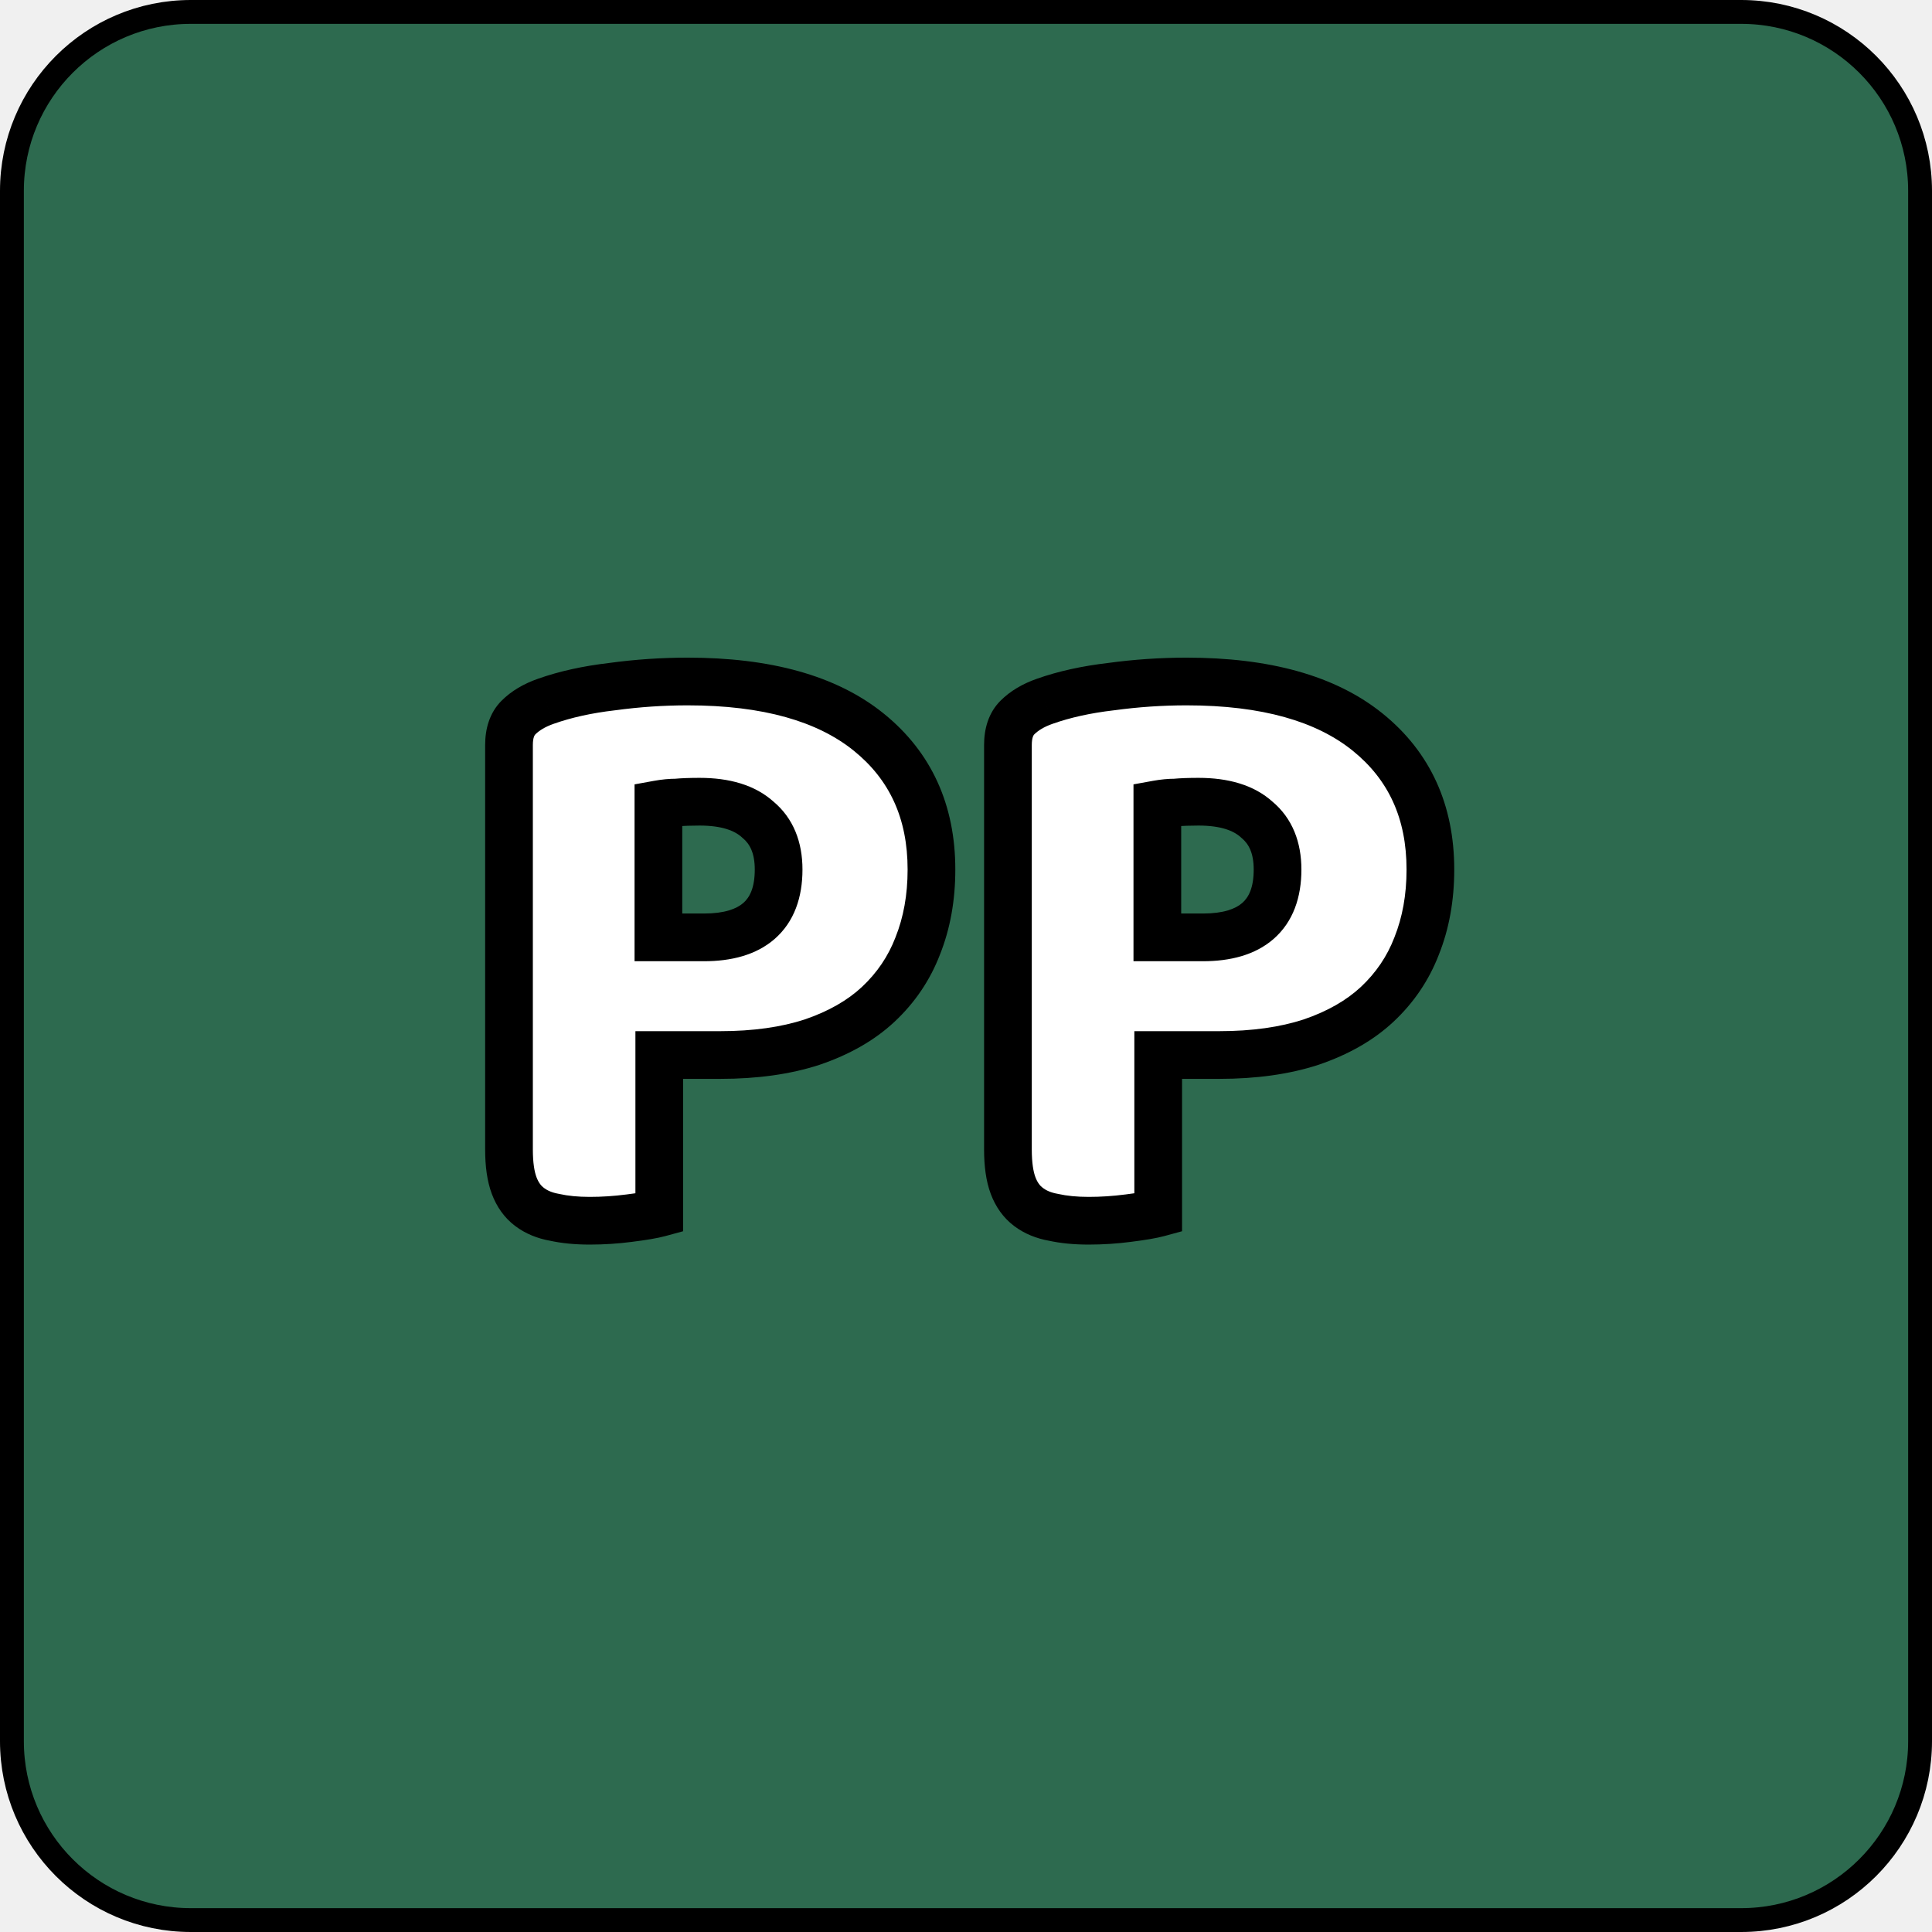
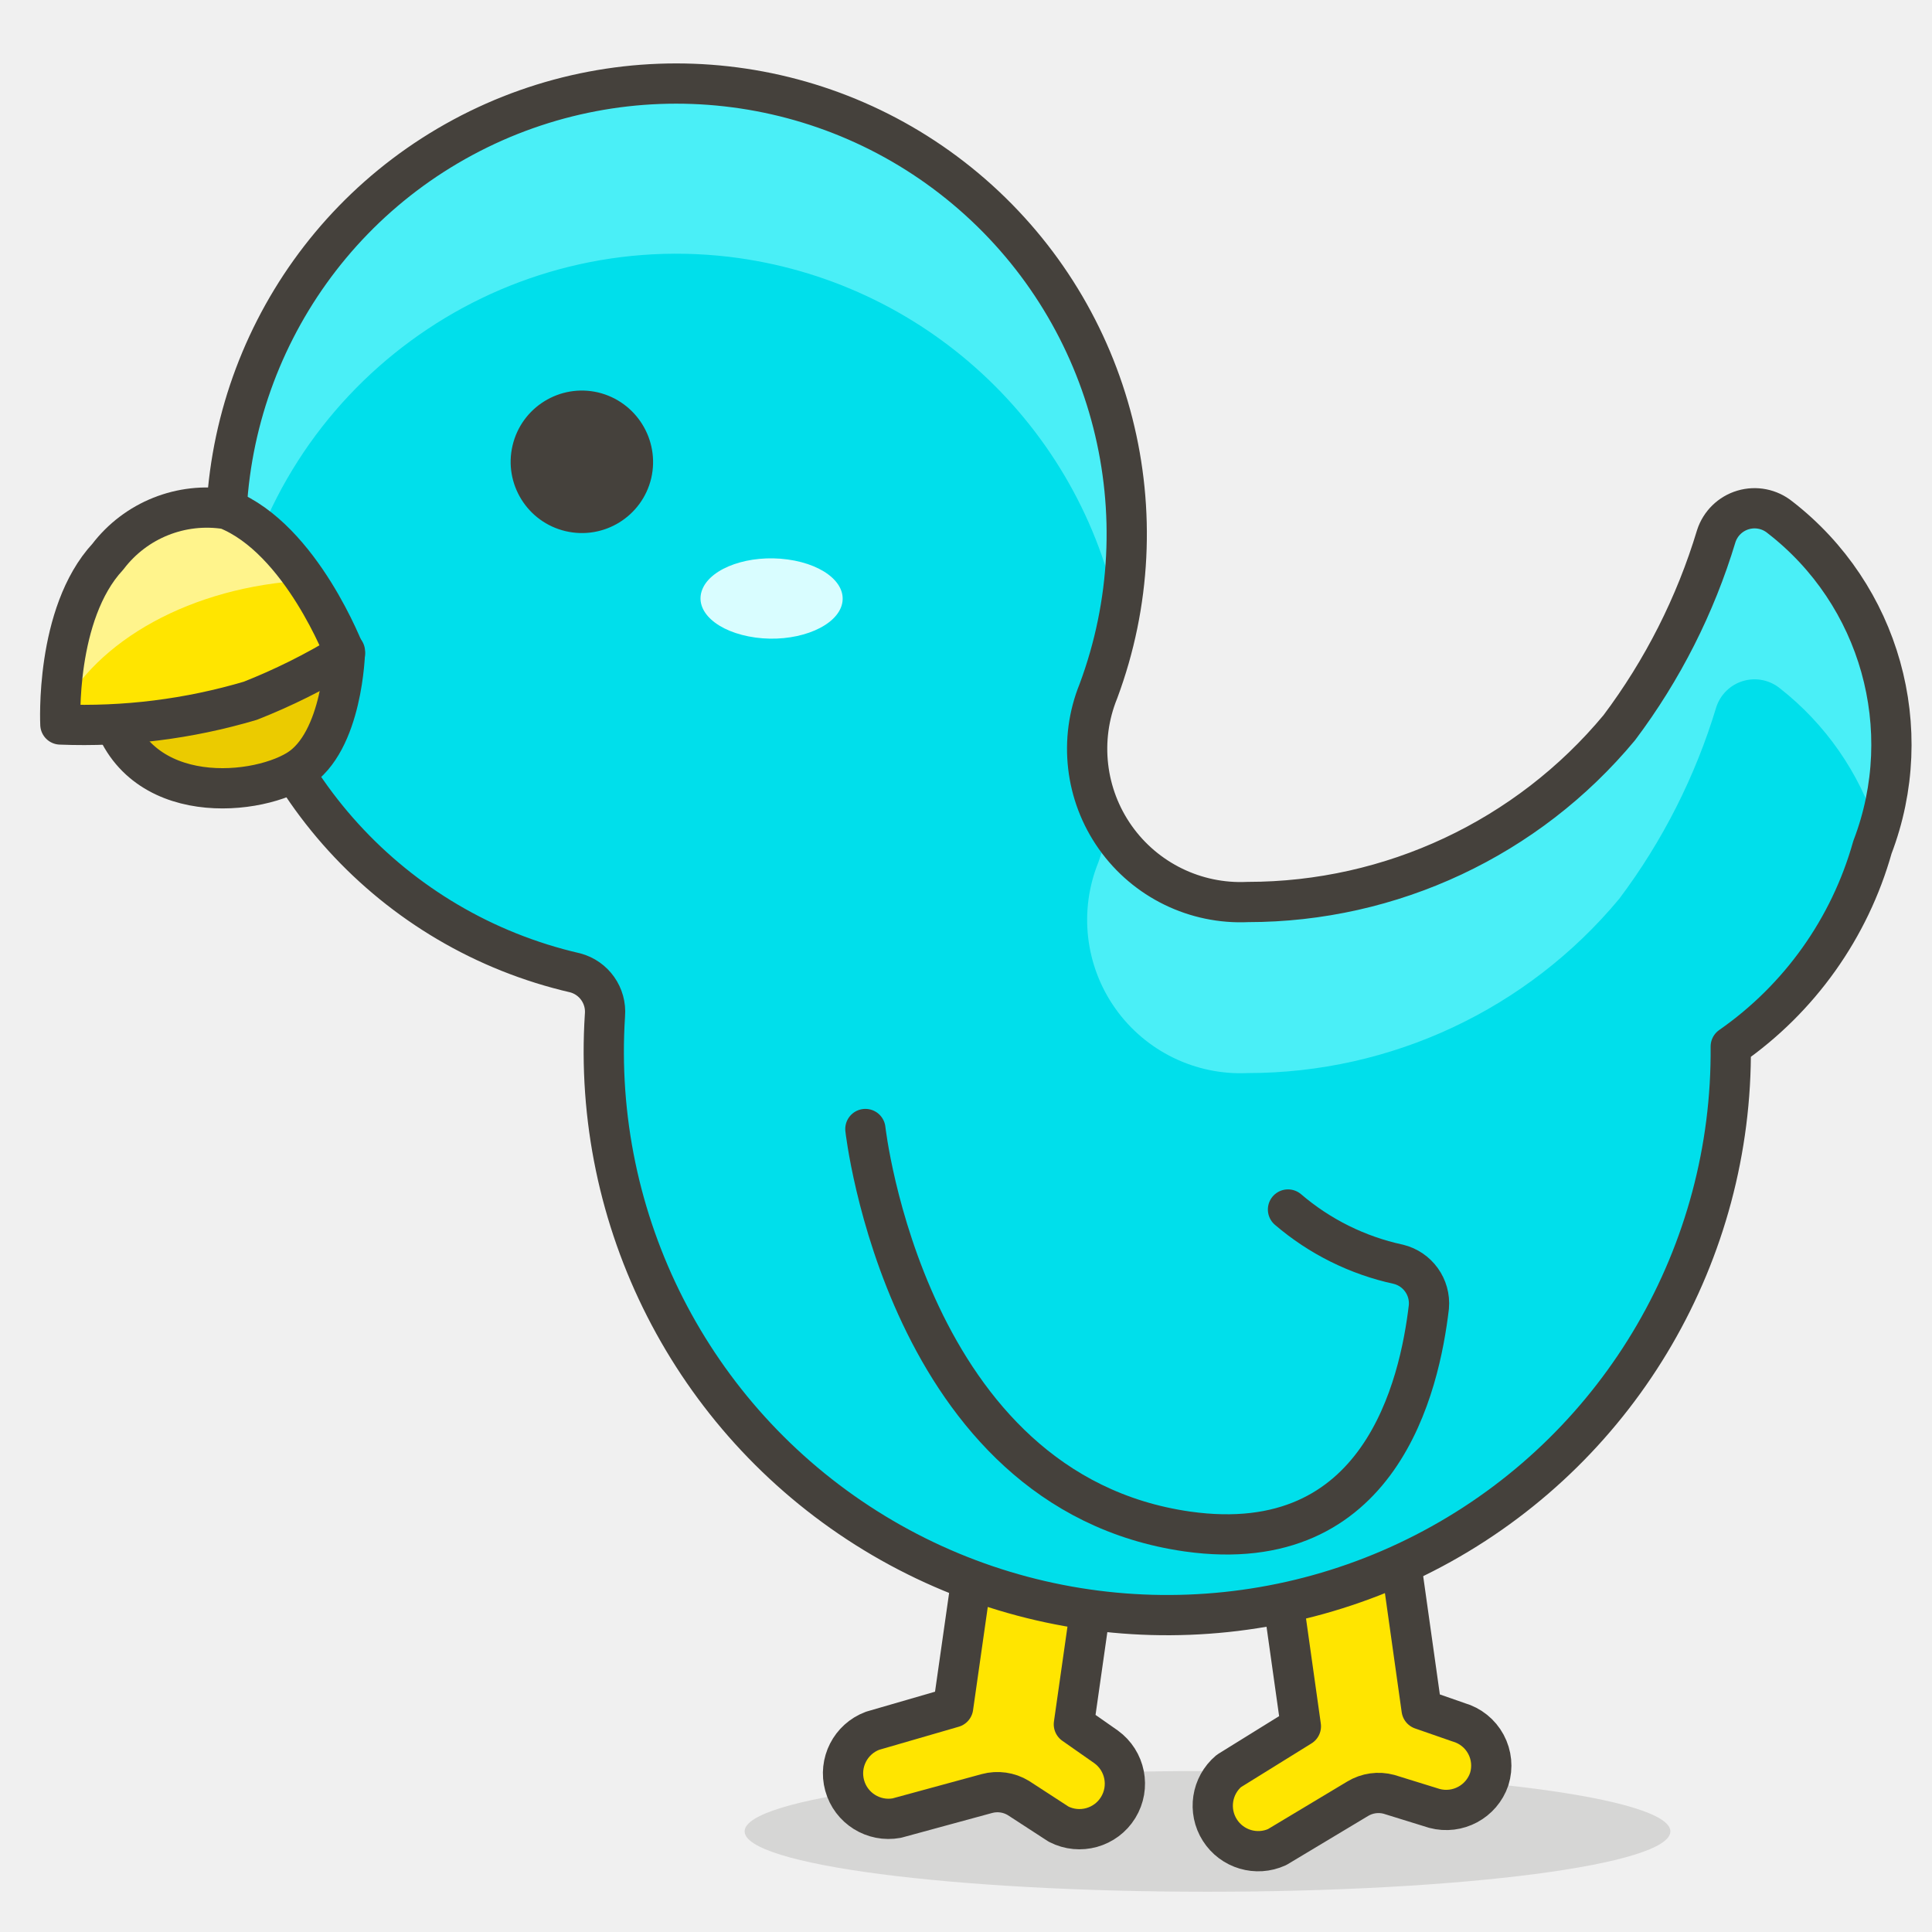
- <svg xmlns="http://www.w3.org/2000/svg" width="81" height="81" viewBox="0 0 81 81" fill="none">
-   <rect x="0.5" y="0.5" width="80" height="80" rx="7.5" fill="#2D6A4F" stroke="black" />
-   <path d="M29.512 39.3C30.52 39.3 31.288 39.072 31.816 38.616C32.368 38.136 32.644 37.416 32.644 36.456C32.644 35.544 32.356 34.848 31.78 34.368C31.228 33.864 30.412 33.612 29.332 33.612C28.948 33.612 28.624 33.624 28.36 33.648C28.12 33.648 27.868 33.672 27.604 33.72V39.3H29.512ZM27.64 50.856C27.376 50.928 26.956 51 26.38 51.072C25.828 51.144 25.276 51.18 24.724 51.18C24.172 51.18 23.68 51.132 23.248 51.036C22.84 50.964 22.492 50.82 22.204 50.604C21.916 50.388 21.7 50.088 21.556 49.704C21.412 49.32 21.34 48.816 21.34 48.192V31.236C21.34 30.732 21.472 30.348 21.736 30.084C22.024 29.796 22.408 29.568 22.888 29.4C23.704 29.112 24.628 28.908 25.66 28.788C26.716 28.644 27.772 28.572 28.828 28.572C32.14 28.572 34.672 29.28 36.424 30.696C38.176 32.112 39.052 34.032 39.052 36.456C39.052 37.632 38.86 38.7 38.476 39.66C38.116 40.596 37.564 41.412 36.82 42.108C36.1 42.78 35.176 43.308 34.048 43.692C32.944 44.052 31.66 44.232 30.196 44.232H27.64V50.856ZM50.43 39.3C51.438 39.3 52.206 39.072 52.734 38.616C53.286 38.136 53.562 37.416 53.562 36.456C53.562 35.544 53.274 34.848 52.698 34.368C52.146 33.864 51.33 33.612 50.25 33.612C49.866 33.612 49.542 33.624 49.278 33.648C49.038 33.648 48.786 33.672 48.522 33.72V39.3H50.43ZM48.558 50.856C48.294 50.928 47.874 51 47.298 51.072C46.746 51.144 46.194 51.18 45.642 51.18C45.09 51.18 44.598 51.132 44.166 51.036C43.758 50.964 43.41 50.82 43.122 50.604C42.834 50.388 42.618 50.088 42.474 49.704C42.33 49.32 42.258 48.816 42.258 48.192V31.236C42.258 30.732 42.39 30.348 42.654 30.084C42.942 29.796 43.326 29.568 43.806 29.4C44.622 29.112 45.546 28.908 46.578 28.788C47.634 28.644 48.69 28.572 49.746 28.572C53.058 28.572 55.59 29.28 57.342 30.696C59.094 32.112 59.97 34.032 59.97 36.456C59.97 37.632 59.778 38.7 59.394 39.66C59.034 40.596 58.482 41.412 57.738 42.108C57.018 42.78 56.094 43.308 54.966 43.692C53.862 44.052 52.578 44.232 51.114 44.232H48.558V50.856Z" fill="white" />
-   <path d="M31.816 38.616L32.47 39.373L32.472 39.371L31.816 38.616ZM31.78 34.368L31.106 35.106L31.122 35.122L31.14 35.136L31.78 34.368ZM28.36 33.648V34.648H28.405L28.451 34.644L28.36 33.648ZM27.604 33.72L27.425 32.736L26.604 32.885V33.72H27.604ZM27.604 39.3H26.604V40.3H27.604V39.3ZM27.64 50.856L27.903 51.821L28.64 51.62V50.856H27.64ZM26.38 51.072L26.256 50.08L26.251 50.08L26.38 51.072ZM23.248 51.036L23.465 50.06L23.444 50.055L23.422 50.051L23.248 51.036ZM22.204 50.604L21.604 51.404L21.604 51.404L22.204 50.604ZM21.556 49.704L20.62 50.055L20.62 50.055L21.556 49.704ZM21.736 30.084L22.443 30.791L22.443 30.791L21.736 30.084ZM22.888 29.4L23.218 30.344L23.221 30.343L22.888 29.4ZM25.66 28.788L25.776 29.781L25.785 29.78L25.795 29.779L25.66 28.788ZM38.476 39.66L37.547 39.289L37.543 39.301L38.476 39.66ZM36.82 42.108L37.502 42.839L37.503 42.838L36.82 42.108ZM34.048 43.692L34.358 44.643L34.37 44.639L34.048 43.692ZM27.64 44.232V43.232H26.64V44.232H27.64ZM29.512 40.3C30.655 40.3 31.694 40.043 32.47 39.373L31.162 37.859C30.882 38.101 30.385 38.3 29.512 38.3V40.3ZM32.472 39.371C33.306 38.646 33.644 37.609 33.644 36.456H31.644C31.644 37.223 31.43 37.626 31.16 37.861L32.472 39.371ZM33.644 36.456C33.644 35.318 33.273 34.311 32.42 33.6L31.14 35.136C31.439 35.385 31.644 35.77 31.644 36.456H33.644ZM32.454 33.63C31.65 32.896 30.552 32.612 29.332 32.612V34.612C30.272 34.612 30.806 34.832 31.106 35.106L32.454 33.63ZM29.332 32.612C28.93 32.612 28.574 32.624 28.27 32.652L28.451 34.644C28.674 34.623 28.966 34.612 29.332 34.612V32.612ZM28.36 32.648C28.053 32.648 27.741 32.679 27.425 32.736L27.783 34.704C27.995 34.665 28.186 34.648 28.36 34.648V32.648ZM26.604 33.72V39.3H28.604V33.72H26.604ZM27.604 40.3H29.512V38.3H27.604V40.3ZM27.377 49.891C27.186 49.943 26.825 50.009 26.256 50.08L26.504 52.064C27.087 51.991 27.567 51.913 27.903 51.821L27.377 49.891ZM26.251 50.08C25.741 50.147 25.232 50.18 24.724 50.18V52.18C25.32 52.18 25.915 52.141 26.509 52.064L26.251 50.08ZM24.724 50.18C24.228 50.18 23.811 50.137 23.465 50.06L23.031 52.012C23.549 52.127 24.116 52.18 24.724 52.18V50.18ZM23.422 50.051C23.145 50.002 22.949 49.913 22.804 49.804L21.604 51.404C22.035 51.727 22.535 51.926 23.074 52.021L23.422 50.051ZM22.804 49.804C22.689 49.718 22.579 49.584 22.492 49.353L20.62 50.055C20.821 50.592 21.143 51.058 21.604 51.404L22.804 49.804ZM22.492 49.353C22.406 49.124 22.34 48.752 22.34 48.192H20.34C20.34 48.88 20.418 49.516 20.62 50.055L22.492 49.353ZM22.34 48.192V31.236H20.34V48.192H22.34ZM22.34 31.236C22.34 30.902 22.425 30.809 22.443 30.791L21.029 29.377C20.519 29.887 20.34 30.562 20.34 31.236H22.34ZM22.443 30.791C22.602 30.632 22.846 30.474 23.218 30.344L22.558 28.456C21.97 28.662 21.446 28.96 21.029 29.377L22.443 30.791ZM23.221 30.343C23.954 30.084 24.803 29.894 25.776 29.781L25.544 27.795C24.453 27.922 23.454 28.14 22.555 28.457L23.221 30.343ZM25.795 29.779C26.807 29.641 27.818 29.572 28.828 29.572V27.572C27.726 27.572 26.625 27.647 25.525 27.797L25.795 29.779ZM28.828 29.572C32.015 29.572 34.288 30.256 35.795 31.474L37.053 29.918C35.056 28.304 32.265 27.572 28.828 27.572V29.572ZM35.795 31.474C37.293 32.684 38.052 34.308 38.052 36.456H40.052C40.052 33.756 39.059 31.54 37.053 29.918L35.795 31.474ZM38.052 36.456C38.052 37.522 37.878 38.462 37.547 39.289L39.404 40.031C39.842 38.938 40.052 37.742 40.052 36.456H38.052ZM37.543 39.301C37.238 40.094 36.772 40.783 36.137 41.378L37.503 42.838C38.356 42.041 38.994 41.098 39.409 40.019L37.543 39.301ZM36.138 41.377C35.541 41.934 34.747 42.398 33.726 42.745L34.37 44.639C35.605 44.218 36.66 43.626 37.502 42.839L36.138 41.377ZM33.738 42.741C32.756 43.061 31.581 43.232 30.196 43.232V45.232C31.739 45.232 33.132 45.043 34.358 44.643L33.738 42.741ZM30.196 43.232H27.64V45.232H30.196V43.232ZM26.64 44.232V50.856H28.64V44.232H26.64ZM52.734 38.616L53.388 39.373L53.39 39.371L52.734 38.616ZM52.698 34.368L52.024 35.106L52.04 35.122L52.058 35.136L52.698 34.368ZM49.278 33.648V34.648H49.323L49.368 34.644L49.278 33.648ZM48.522 33.72L48.343 32.736L47.522 32.885V33.72H48.522ZM48.522 39.3H47.522V40.3H48.522V39.3ZM48.558 50.856L48.821 51.821L49.558 51.62V50.856H48.558ZM47.298 51.072L47.174 50.08L47.169 50.08L47.298 51.072ZM44.166 51.036L44.383 50.06L44.361 50.055L44.34 50.051L44.166 51.036ZM43.122 50.604L42.522 51.404L42.522 51.404L43.122 50.604ZM42.474 49.704L41.538 50.055L41.538 50.055L42.474 49.704ZM42.654 30.084L43.361 30.791L43.361 30.791L42.654 30.084ZM43.806 29.4L44.136 30.344L44.139 30.343L43.806 29.4ZM46.578 28.788L46.694 29.781L46.703 29.78L46.713 29.779L46.578 28.788ZM59.394 39.66L58.465 39.289L58.461 39.301L59.394 39.66ZM57.738 42.108L58.42 42.839L58.421 42.838L57.738 42.108ZM54.966 43.692L55.276 44.643L55.288 44.639L54.966 43.692ZM48.558 44.232V43.232H47.558V44.232H48.558ZM50.43 40.3C51.573 40.3 52.612 40.043 53.388 39.373L52.08 37.859C51.8 38.101 51.303 38.3 50.43 38.3V40.3ZM53.39 39.371C54.224 38.646 54.562 37.609 54.562 36.456H52.562C52.562 37.223 52.348 37.626 52.078 37.861L53.39 39.371ZM54.562 36.456C54.562 35.318 54.191 34.311 53.338 33.6L52.058 35.136C52.357 35.385 52.562 35.77 52.562 36.456H54.562ZM53.372 33.63C52.568 32.896 51.47 32.612 50.25 32.612V34.612C51.19 34.612 51.724 34.832 52.024 35.106L53.372 33.63ZM50.25 32.612C49.848 32.612 49.492 32.624 49.187 32.652L49.368 34.644C49.592 34.623 49.884 34.612 50.25 34.612V32.612ZM49.278 32.648C48.971 32.648 48.659 32.679 48.343 32.736L48.701 34.704C48.913 34.665 49.105 34.648 49.278 34.648V32.648ZM47.522 33.72V39.3H49.522V33.72H47.522ZM48.522 40.3H50.43V38.3H48.522V40.3ZM48.295 49.891C48.103 49.943 47.743 50.009 47.174 50.08L47.422 52.064C48.005 51.991 48.484 51.913 48.821 51.821L48.295 49.891ZM47.169 50.08C46.659 50.147 46.15 50.18 45.642 50.18V52.18C46.238 52.18 46.833 52.141 47.427 52.064L47.169 50.08ZM45.642 50.18C45.146 50.18 44.729 50.137 44.383 50.06L43.949 52.012C44.467 52.127 45.034 52.18 45.642 52.18V50.18ZM44.34 50.051C44.063 50.002 43.867 49.913 43.722 49.804L42.522 51.404C42.953 51.727 43.453 51.926 43.992 52.021L44.34 50.051ZM43.722 49.804C43.607 49.718 43.497 49.584 43.41 49.353L41.538 50.055C41.739 50.592 42.061 51.058 42.522 51.404L43.722 49.804ZM43.41 49.353C43.324 49.124 43.258 48.752 43.258 48.192H41.258C41.258 48.88 41.336 49.516 41.538 50.055L43.41 49.353ZM43.258 48.192V31.236H41.258V48.192H43.258ZM43.258 31.236C43.258 30.902 43.343 30.809 43.361 30.791L41.947 29.377C41.437 29.887 41.258 30.562 41.258 31.236H43.258ZM43.361 30.791C43.52 30.632 43.764 30.474 44.136 30.344L43.476 28.456C42.888 28.662 42.364 28.96 41.947 29.377L43.361 30.791ZM44.139 30.343C44.872 30.084 45.721 29.894 46.694 29.781L46.462 27.795C45.371 27.922 44.372 28.14 43.473 28.457L44.139 30.343ZM46.713 29.779C47.725 29.641 48.736 29.572 49.746 29.572V27.572C48.644 27.572 47.543 27.647 46.443 27.797L46.713 29.779ZM49.746 29.572C52.933 29.572 55.206 30.256 56.713 31.474L57.971 29.918C55.974 28.304 53.183 27.572 49.746 27.572V29.572ZM56.713 31.474C58.211 32.684 58.97 34.308 58.97 36.456H60.97C60.97 33.756 59.977 31.54 57.971 29.918L56.713 31.474ZM58.97 36.456C58.97 37.522 58.796 38.462 58.465 39.289L60.322 40.031C60.76 38.938 60.97 37.742 60.97 36.456H58.97ZM58.461 39.301C58.156 40.094 57.69 40.783 57.055 41.378L58.421 42.838C59.274 42.041 59.912 41.098 60.327 40.019L58.461 39.301ZM57.056 41.377C56.458 41.934 55.665 42.398 54.644 42.745L55.288 44.639C56.523 44.218 57.578 43.626 58.42 42.839L57.056 41.377ZM54.656 42.741C53.674 43.061 52.499 43.232 51.114 43.232V45.232C52.657 45.232 54.05 45.043 55.276 44.643L54.656 42.741ZM51.114 43.232H48.558V45.232H51.114V43.232ZM47.558 44.232V50.856H49.558V44.232H47.558Z" fill="black" />
+ <svg xmlns="http://www.w3.org/2000/svg" id="Icons" viewBox="0 0 48 48">
+   <defs>
+     <style>.cls-1,.cls-9{fill:#45413c;}.cls-1{opacity:0.15;}.cls-2,.cls-7{fill:#ffe500;}.cls-2,.cls-5,.cls-6{stroke:#45413c;stroke-linecap:round;stroke-linejoin:round;}.cls-3{fill:#00dfeb;}.cls-4{fill:#4aeff7;}.cls-5{fill:none;}.cls-6{fill:#ebcb00;}.cls-8{fill:#fff48c;}.cls-10{fill:#d9fdff;}</style>
+   </defs>
+   <ellipse id="_Ellipse_" data-name="&lt;Ellipse&gt;" class="cls-1" cx="30" cy="45.5" rx="11.5" ry="1.5" />
+   <path id="_Path_" data-name="&lt;Path&gt;" class="cls-2" d="M21.68,43l2-.58.8-5.61,3,.42-.8,5.61.8.56a1.13,1.13,0,0,1-1.18,1.92l-1-.65a1,1,0,0,0-.78-.11l-2.24.61a1.13,1.13,0,0,1-.6-2.17Z" />
+   <path id="_Path_2" data-name="&lt;Path&gt;" class="cls-2" d="M30.53,44l1.79-1.11-.79-5.61,3-.42.79,5.61.92.32A1.12,1.12,0,0,1,37,44.2a1.13,1.13,0,0,1-1.36.73l-1.13-.35a1,1,0,0,0-.78.11l-2,1.2A1.13,1.13,0,0,1,30.53,44Z" />
+   <path id="_Path_3" data-name="&lt;Path&gt;" class="cls-3" d="M44.22,12.85a1,1,0,0,0-1.58.47,15.25,15.25,0,0,1-2.41,4.76A12,12,0,0,1,31,22.41a3.81,3.81,0,0,1-3.71-5.24,11.19,11.19,0,1,0-13,7,1,1,0,0,1,.74,1.05A14,14,0,1,0,43,26a9,9,0,0,0,3.52-4.95A7.14,7.14,0,0,0,44.22,12.85Z" />
+   <path id="_Path_4" data-name="&lt;Path&gt;" class="cls-4" d="M27.29,21.42A3.81,3.81,0,0,0,31,26.66a12,12,0,0,0,9.23-4.33,15.25,15.25,0,0,0,2.41-4.76,1,1,0,0,1,1.58-.47,7.19,7.19,0,0,1,2.41,3.46,7.06,7.06,0,0,0-2.41-7.71,1,1,0,0,0-1.58.47,15.25,15.25,0,0,1-2.41,4.76A12,12,0,0,1,31,22.41a3.68,3.68,0,0,1-3.44-1.85C27.47,20.85,27.39,21.14,27.29,21.42Z" />
+   <path id="_Path_5" data-name="&lt;Path&gt;" class="cls-4" d="M18.11,6.38a11.23,11.23,0,0,1,9.68,8.94A11.18,11.18,0,1,0,5.63,13.24a10.79,10.79,0,0,0,.21,2.14A11.17,11.17,0,0,1,18.11,6.38Z" />
+   <path id="_Path_6" data-name="&lt;Path&gt;" class="cls-5" d="M44.22,12.85a1,1,0,0,0-1.58.47,15.25,15.25,0,0,1-2.41,4.76A12,12,0,0,1,31,22.41a3.81,3.81,0,0,1-3.71-5.24,11.19,11.19,0,1,0-13,7,1,1,0,0,1,.74,1.05A14,14,0,1,0,43,26a9,9,0,0,0,3.52-4.95A7.14,7.14,0,0,0,44.22,12.85Z" />
+   <path id="_Path_7" data-name="&lt;Path&gt;" class="cls-6" d="M8.57,16.19s-.05,2.25-1.18,2.94-4.22.93-4.71-1.77S7.15,14,8.57,16.19Z" />
+   <path id="_Path_8" data-name="&lt;Path&gt;" class="cls-7" d="M5.63,12.65a3.09,3.09,0,0,0-2.95,1.18C1.36,15.25,1.5,18,1.5,18a14.58,14.58,0,0,0,4.72-.59,15.22,15.22,0,0,0,2.35-1.17S7.49,13.39,5.63,12.65Z" />
+   <path class="cls-8" d="M7.61,14.42a4.7,4.7,0,0,0-2-1.77,3.09,3.09,0,0,0-2.95,1.18,6.22,6.22,0,0,0-1.18,3.9C2.38,15.91,4.76,14.57,7.61,14.42Z" />
+   <path id="_Path_9" data-name="&lt;Path&gt;" class="cls-5" d="M5.63,12.65a3.09,3.09,0,0,0-2.95,1.18C1.36,15.25,1.5,18,1.5,18a14.58,14.58,0,0,0,4.72-.59,15.22,15.22,0,0,0,2.35-1.17S7.49,13.39,5.63,12.65Z" />
+   <path id="_Path_10" data-name="&lt;Path&gt;" class="cls-5" d="M21.5,28.05s1,9,8,10c4.81.68,5.77-3.63,6-5.58a1,1,0,0,0-.76-1.06A6.24,6.24,0,0,1,32,30.05" />
+   <path id="_Path_11" data-name="&lt;Path&gt;" class="cls-9" d="M16.18,11.88a1.77,1.77,0,1,1-1.32-2.13A1.78,1.78,0,0,1,16.18,11.88Z" />
+   <path id="_Path_12" data-name="&lt;Path&gt;" class="cls-10" d="M20.89,15.1c-.22.53-1.17.87-2.12.74s-1.54-.66-1.32-1.2,1.17-.87,2.12-.74S21.11,14.56,20.89,15.1Z" />
</svg>
